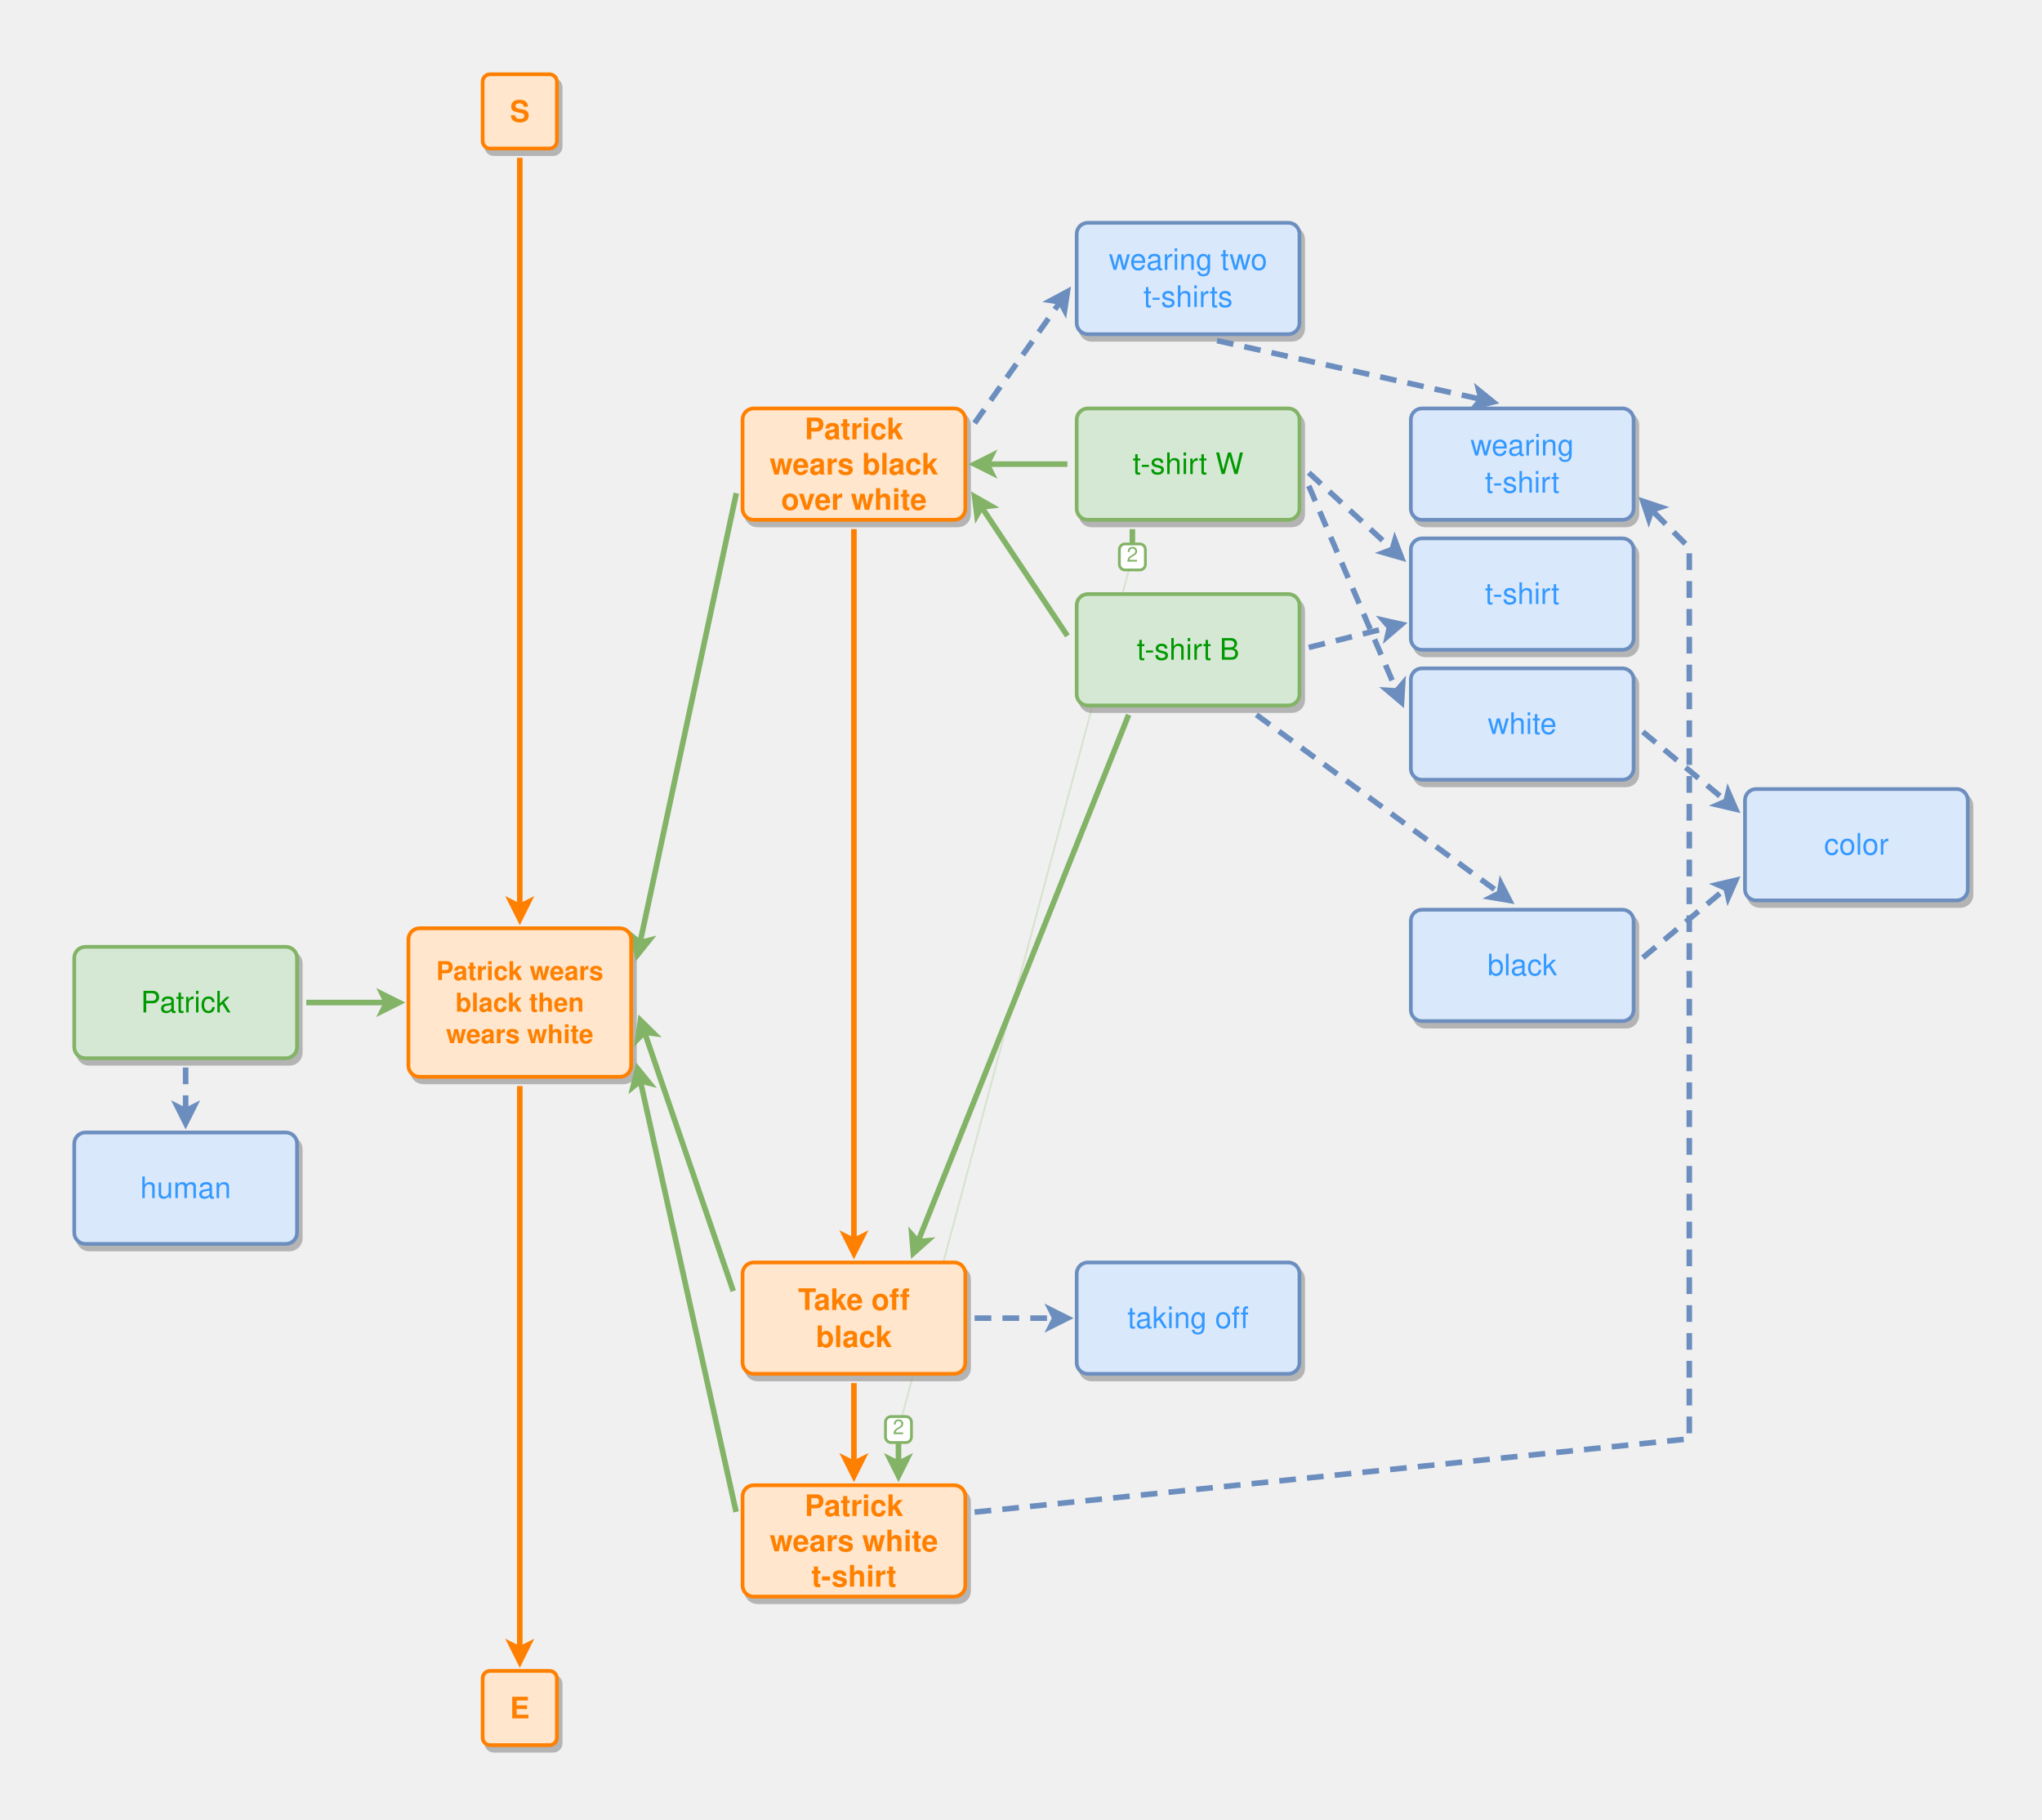
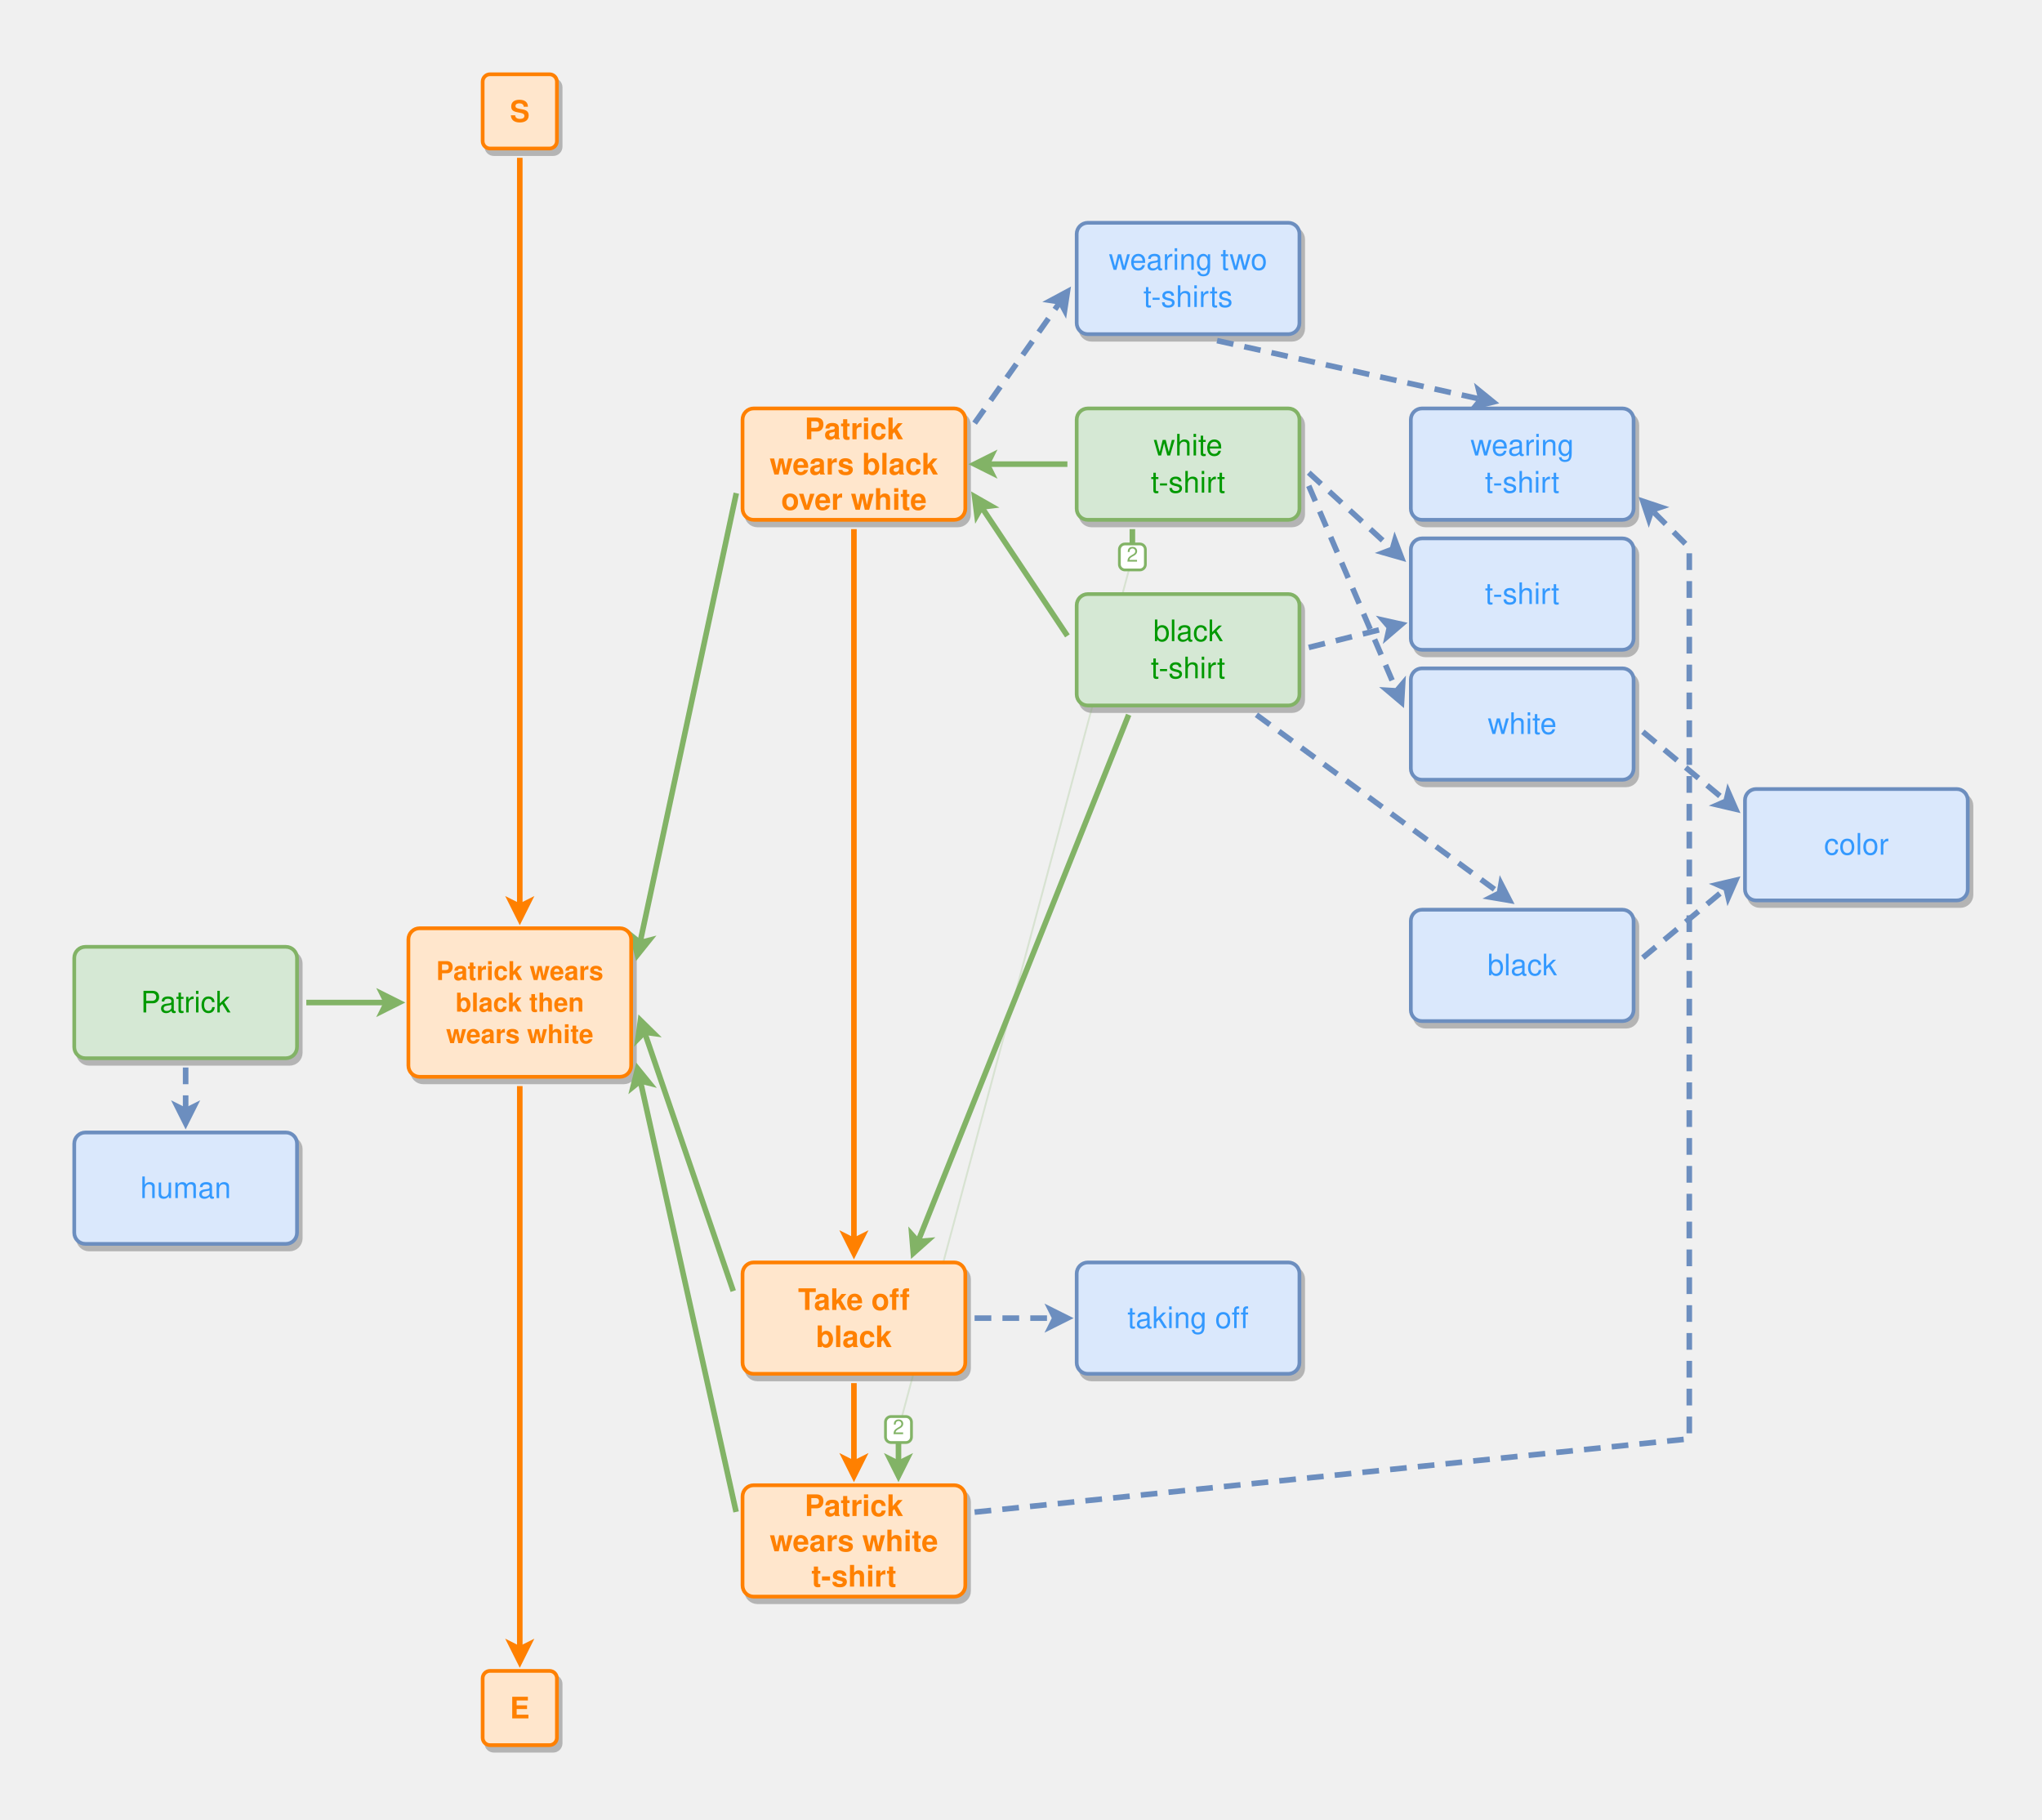
<svg xmlns="http://www.w3.org/2000/svg" width="1100" height="980" viewBox="0 0 1100 980">
  <defs>
  </defs>
  <g id="container-shells">
  </g>
  <g id="node-shadows">
    <rect x="220" y="500" width="120" height="80" rx="6" ry="6" fill="#000000" stroke="#000000" stroke-width="2" opacity="0.25" transform="translate(2,3)" />
    <rect x="580" y="680" width="120" height="60" rx="6" ry="6" fill="#000000" stroke="#000000" stroke-width="2" opacity="0.25" transform="translate(2,3)" />
    <rect x="760" y="220" width="120" height="60" rx="6" ry="6" fill="#000000" stroke="#000000" stroke-width="2" opacity="0.25" transform="translate(2,3)" />
    <rect x="760" y="290" width="120" height="60" rx="6" ry="6" fill="#000000" stroke="#000000" stroke-width="2" opacity="0.25" transform="translate(2,3)" />
    <rect x="760" y="490" width="120" height="60" rx="6" ry="6" fill="#000000" stroke="#000000" stroke-width="2" opacity="0.25" transform="translate(2,3)" />
    <rect x="760" y="360" width="120" height="60" rx="6" ry="6" fill="#000000" stroke="#000000" stroke-width="2" opacity="0.25" transform="translate(2,3)" />
    <rect x="940" y="425" width="120" height="60" rx="6" ry="6" fill="#000000" stroke="#000000" stroke-width="2" opacity="0.25" transform="translate(2,3)" />
    <rect x="260" y="40" width="40" height="40" rx="4" ry="4" fill="#000000" stroke="#000000" stroke-width="2" opacity="0.25" transform="translate(2,3)" />
    <rect x="260" y="900" width="40" height="40" rx="4" ry="4" fill="#000000" stroke="#000000" stroke-width="2" opacity="0.25" transform="translate(2,3)" />
    <rect x="400" y="220" width="120" height="60" rx="6" ry="6" fill="#000000" stroke="#000000" stroke-width="2" opacity="0.25" transform="translate(2,3)" />
    <rect x="400" y="680" width="120" height="60" rx="6" ry="6" fill="#000000" stroke="#000000" stroke-width="2" opacity="0.25" transform="translate(2,3)" />
    <rect x="400" y="800" width="120" height="60" rx="6" ry="6" fill="#000000" stroke="#000000" stroke-width="2" opacity="0.25" transform="translate(2,3)" />
    <rect x="40" y="510" width="120" height="60" rx="6" ry="6" fill="#000000" stroke="#000000" stroke-width="2" opacity="0.25" transform="translate(2,3)" />
    <rect x="40" y="610" width="120" height="60" rx="6" ry="6" fill="#000000" stroke="#000000" stroke-width="2" opacity="0.25" transform="translate(2,3)" />
    <rect x="580" y="220" width="120" height="60" rx="6" ry="6" fill="#000000" stroke="#000000" stroke-width="2" opacity="0.25" transform="translate(2,3)" />
    <rect x="580" y="320" width="120" height="60" rx="6" ry="6" fill="#000000" stroke="#000000" stroke-width="2" opacity="0.25" transform="translate(2,3)" />
    <rect x="580" y="120" width="120" height="60" rx="6" ry="6" fill="#000000" stroke="#000000" stroke-width="2" opacity="0.25" transform="translate(2,3)" />
  </g>
  <g id="edges">
    <g class="edge" data-edge-idx="0" data-edge-base="leadsto" data-edge-from="2" data-edge-to="3">
      <line x1="460.00" y1="285.00" x2="460.00" y2="668.25" stroke="#ff8000" stroke-width="3" />
      <path d="M 460.00 675.00 L 455.50 666.00 L 460.00 668.25 L 464.50 666.00 Z" fill="#ff8000" stroke="#ff8000" stroke-width="3" stroke-miterlimit="10" />
    </g>
    <g class="edge" data-edge-idx="1" data-edge-base="leadsto" data-edge-from="3" data-edge-to="4">
      <line x1="460.00" y1="745.00" x2="460.00" y2="788.25" stroke="#ff8000" stroke-width="3" />
      <path d="M 460.00 795.00 L 455.50 786.00 L 460.00 788.25 L 464.50 786.00 Z" fill="#ff8000" stroke="#ff8000" stroke-width="3" stroke-miterlimit="10" />
    </g>
    <g class="edge" data-edge-idx="2" data-edge-base="partof" data-edge-from="2" data-edge-to="1">
      <line x1="396.65" y1="265.64" x2="344.77" y2="507.75" stroke="#82b366" stroke-width="3" />
      <path d="M 343.35 514.36 L 340.84 504.61 L 344.77 507.75 L 349.64 506.50 Z" fill="#82b366" stroke="#82b366" stroke-width="3" stroke-miterlimit="10" />
    </g>
    <g class="edge" data-edge-idx="3" data-edge-base="partof" data-edge-from="3" data-edge-to="1">
      <line x1="395.00" y1="695.42" x2="347.19" y2="555.97" stroke="#82b366" stroke-width="3" />
      <path d="M 345.00 549.58 L 352.18 556.64 L 347.19 555.97 L 343.66 559.56 Z" fill="#82b366" stroke="#82b366" stroke-width="3" stroke-miterlimit="10" />
    </g>
    <g class="edge" data-edge-idx="4" data-edge-base="partof" data-edge-from="4" data-edge-to="1">
      <line x1="396.53" y1="814.38" x2="344.94" y2="582.21" stroke="#82b366" stroke-width="3" />
      <path d="M 343.47 575.62 L 349.82 583.43 L 344.94 582.21 L 341.03 585.38 Z" fill="#82b366" stroke="#82b366" stroke-width="3" stroke-miterlimit="10" />
    </g>
    <g class="edge" data-edge-idx="5" data-edge-base="partof" data-edge-from="5" data-edge-to="1">
      <line x1="165.00" y1="540.00" x2="208.25" y2="540.00" stroke="#82b366" stroke-width="3" />
      <path d="M 215.00 540.00 L 206.00 544.50 L 208.25 540.00 L 206.00 535.50 Z" fill="#82b366" stroke="#82b366" stroke-width="3" stroke-miterlimit="10" />
    </g>
    <g class="edge" data-edge-idx="6" data-edge-base="expresses" data-edge-from="5" data-edge-to="6">
      <line x1="100.00" y1="575.00" x2="100.00" y2="598.25" stroke="#6c8ebf" stroke-width="3" stroke-dasharray="9 6" />
      <path d="M 100.00 605.00 L 95.50 596.00 L 100.00 598.25 L 104.50 596.00 Z" fill="#6c8ebf" stroke="#6c8ebf" stroke-width="3" stroke-miterlimit="10" />
    </g>
    <g class="edge" data-edge-idx="7" data-edge-base="partof" data-edge-from="7" data-edge-to="2">
      <line x1="575.00" y1="250.00" x2="531.75" y2="250.00" stroke="#82b366" stroke-width="3" />
      <path d="M 525.00 250.00 L 534.00 245.50 L 531.75 250.00 L 534.00 254.50 Z" fill="#82b366" stroke="#82b366" stroke-width="3" stroke-miterlimit="10" />
    </g>
    <g class="edge" data-edge-idx="8" data-edge-base="partof" data-edge-from="7" data-edge-to="4">
      <line class="edge-ghost" x1="610.00" y1="300.00" x2="484.00" y2="770.00" stroke="#82b366" stroke-width="1" stroke-opacity="0.22" />
      <g class="edge-full" opacity="0">
        <line x1="610.00" y1="300.00" x2="484.00" y2="770.00" stroke="#82b366" stroke-width="3" />
      </g>
      <g class="edge-stub" data-stub-end="source">
        <line x1="610.00" y1="285.00" x2="610.00" y2="300.00" stroke="#82b366" stroke-width="3" />
        <g class="edge-badge">
          <rect x="603.00" y="293.00" width="14.00" height="14.00" rx="3" fill="#ffffff" stroke="#82b366" stroke-width="1.5" />
          <text x="610.00" y="300.00" text-anchor="middle" dominant-baseline="central" font-size="11" font-family="Helvetica,Arial,sans-serif" fill="#82b366">2</text>
        </g>
      </g>
      <g class="edge-stub" data-stub-end="target">
        <line x1="484.00" y1="770.00" x2="484.00" y2="788.25" stroke="#82b366" stroke-width="3" />
        <path d="M 484.00 795.00 L 479.50 786.00 L 484.00 788.25 L 488.50 786.00 Z" fill="#82b366" stroke="#82b366" stroke-width="3" stroke-miterlimit="10" />
        <g class="edge-badge">
          <rect x="477.00" y="763.00" width="14.00" height="14.00" rx="3" fill="#ffffff" stroke="#82b366" stroke-width="1.5" />
          <text x="484.00" y="770.00" text-anchor="middle" dominant-baseline="central" font-size="11" font-family="Helvetica,Arial,sans-serif" fill="#82b366">2</text>
        </g>
      </g>
    </g>
    <g class="edge" data-edge-idx="9" data-edge-base="partof" data-edge-from="8" data-edge-to="2">
      <line x1="575.00" y1="342.50" x2="528.74" y2="273.12" stroke="#82b366" stroke-width="3" />
      <path d="M 525.00 267.50 L 533.74 272.49 L 528.74 273.12 L 526.25 277.48 Z" fill="#82b366" stroke="#82b366" stroke-width="3" stroke-miterlimit="10" />
    </g>
    <g class="edge" data-edge-idx="10" data-edge-base="partof" data-edge-from="8" data-edge-to="3">
      <line x1="608.00" y1="385.00" x2="494.51" y2="668.73" stroke="#82b366" stroke-width="3" />
      <path d="M 492.00 675.00 L 491.16 664.97 L 494.51 668.73 L 499.52 668.31 Z" fill="#82b366" stroke="#82b366" stroke-width="3" stroke-miterlimit="10" />
    </g>
    <g class="edge" data-edge-idx="11" data-edge-base="expresses" data-edge-from="2" data-edge-to="9">
      <line x1="525.00" y1="227.92" x2="571.11" y2="162.60" stroke="#6c8ebf" stroke-width="3" stroke-dasharray="9 6" />
      <path d="M 575.00 157.08 L 573.49 167.03 L 571.11 162.60 L 566.13 161.84 Z" fill="#6c8ebf" stroke="#6c8ebf" stroke-width="3" stroke-miterlimit="10" />
    </g>
    <g class="edge" data-edge-idx="12" data-edge-base="expresses" data-edge-from="3" data-edge-to="10">
      <line x1="525.00" y1="710.00" x2="568.25" y2="710.00" stroke="#6c8ebf" stroke-width="3" stroke-dasharray="9 6" />
      <path d="M 575.00 710.00 L 566.00 714.50 L 568.25 710.00 L 566.00 705.50 Z" fill="#6c8ebf" stroke="#6c8ebf" stroke-width="3" stroke-miterlimit="10" />
    </g>
    <g class="edge" data-edge-idx="13" data-edge-base="expresses" data-edge-from="4" data-edge-to="11">
      <polyline points="525.00,814.49 910,775 910,295 889.77,274.77" fill="none" stroke="#6c8ebf" stroke-width="3" stroke-dasharray="9 6" />
      <path d="M 885.00 270.00 L 894.55 273.18 L 889.77 274.77 L 888.18 279.55 Z" fill="#6c8ebf" stroke="#6c8ebf" stroke-width="3" stroke-miterlimit="10" />
    </g>
    <g class="edge" data-edge-idx="14" data-edge-base="expresses" data-edge-from="8" data-edge-to="12">
      <line x1="705.00" y1="348.75" x2="748.45" y2="337.89" stroke="#6c8ebf" stroke-width="3" stroke-dasharray="9 6" />
      <path d="M 755.00 336.25 L 747.36 342.80 L 748.45 337.89 L 745.18 334.07 Z" fill="#6c8ebf" stroke="#6c8ebf" stroke-width="3" stroke-miterlimit="10" />
    </g>
    <g class="edge" data-edge-idx="15" data-edge-base="expresses" data-edge-from="8" data-edge-to="13">
      <line x1="676.82" y1="385.00" x2="807.74" y2="481.01" stroke="#6c8ebf" stroke-width="3" stroke-dasharray="9 6" />
      <path d="M 813.18 485.00 L 803.26 483.31 L 807.74 481.01 L 808.59 476.05 Z" fill="#6c8ebf" stroke="#6c8ebf" stroke-width="3" stroke-miterlimit="10" />
    </g>
    <g class="edge" data-edge-idx="16" data-edge-base="expresses" data-edge-from="7" data-edge-to="12">
      <line x1="705.00" y1="254.58" x2="750.02" y2="295.86" stroke="#6c8ebf" stroke-width="3" stroke-dasharray="9 6" />
      <path d="M 755.00 300.42 L 745.32 297.65 L 750.02 295.86 L 751.41 291.02 Z" fill="#6c8ebf" stroke="#6c8ebf" stroke-width="3" stroke-miterlimit="10" />
    </g>
    <g class="edge" data-edge-idx="17" data-edge-base="expresses" data-edge-from="7" data-edge-to="14">
      <line x1="705.00" y1="261.67" x2="752.34" y2="372.13" stroke="#6c8ebf" stroke-width="3" stroke-dasharray="9 6" />
      <path d="M 755.00 378.33 L 747.32 371.83 L 752.34 372.13 L 755.59 368.29 Z" fill="#6c8ebf" stroke="#6c8ebf" stroke-width="3" stroke-miterlimit="10" />
    </g>
    <g class="edge" data-edge-idx="18" data-edge-base="expresses" data-edge-from="9" data-edge-to="11">
      <line x1="655.62" y1="183.47" x2="797.79" y2="215.06" stroke="#6c8ebf" stroke-width="3" stroke-dasharray="9 6" />
      <path d="M 804.38 216.53 L 794.62 218.97 L 797.79 215.06 L 796.57 210.18 Z" fill="#6c8ebf" stroke="#6c8ebf" stroke-width="3" stroke-miterlimit="10" />
    </g>
    <g class="edge" data-edge-idx="19" data-edge-base="expresses" data-edge-from="13" data-edge-to="15">
      <line x1="885.00" y1="515.83" x2="929.81" y2="478.49" stroke="#6c8ebf" stroke-width="3" stroke-dasharray="9 6" />
      <path d="M 935.00 474.17 L 930.97 483.39 L 929.81 478.49 L 925.21 476.47 Z" fill="#6c8ebf" stroke="#6c8ebf" stroke-width="3" stroke-miterlimit="10" />
    </g>
    <g class="edge" data-edge-idx="20" data-edge-base="expresses" data-edge-from="14" data-edge-to="15">
      <line x1="885.00" y1="394.17" x2="929.81" y2="431.51" stroke="#6c8ebf" stroke-width="3" stroke-dasharray="9 6" />
      <path d="M 935.00 435.83 L 925.21 433.53 L 929.81 431.51 L 930.97 426.61 Z" fill="#6c8ebf" stroke="#6c8ebf" stroke-width="3" stroke-miterlimit="10" />
    </g>
    <g class="edge" data-edge-idx="21" data-edge-base="leadsto" data-edge-from="16" data-edge-to="1">
      <line x1="280.00" y1="85.00" x2="280.00" y2="488.25" stroke="#ff8000" stroke-width="3" />
      <path d="M 280.00 495.00 L 275.50 486.00 L 280.00 488.25 L 284.50 486.00 Z" fill="#ff8000" stroke="#ff8000" stroke-width="3" stroke-miterlimit="10" />
    </g>
    <g class="edge" data-edge-idx="22" data-edge-base="leadsto" data-edge-from="1" data-edge-to="17">
      <line x1="280.00" y1="585.00" x2="280.00" y2="888.25" stroke="#ff8000" stroke-width="3" />
      <path d="M 280.00 895.00 L 275.50 886.00 L 280.00 888.25 L 284.50 886.00 Z" fill="#ff8000" stroke="#ff8000" stroke-width="3" stroke-miterlimit="10" />
    </g>
  </g>
  <g id="nodes">
    <rect x="220" y="500" width="120" height="80" rx="6" ry="6" fill="#ffe6cc" stroke="#ff8000" stroke-width="2" />
    <text x="280" y="523" text-anchor="middle" dominant-baseline="middle" font-family="Helvetica,Inter,Segoe UI,Arial" font-size="14" font-weight="bold" fill="#ff8000">Patrick wears</text>
    <text x="280" y="540" text-anchor="middle" dominant-baseline="middle" font-family="Helvetica,Inter,Segoe UI,Arial" font-size="14" font-weight="bold" fill="#ff8000">black then</text>
    <text x="280" y="557" text-anchor="middle" dominant-baseline="middle" font-family="Helvetica,Inter,Segoe UI,Arial" font-size="14" font-weight="bold" fill="#ff8000">wears white</text>
    <rect x="580" y="680" width="120" height="60" rx="6" ry="6" fill="#dae8fc" stroke="#6c8ebf" stroke-width="2" />
    <text x="640" y="710" text-anchor="middle" dominant-baseline="middle" font-family="Helvetica,Inter,Segoe UI,Arial" font-size="16" font-weight="normal" fill="#3399ff">taking off</text>
    <rect x="760" y="220" width="120" height="60" rx="6" ry="6" fill="#dae8fc" stroke="#6c8ebf" stroke-width="2" />
    <text x="820" y="240" text-anchor="middle" dominant-baseline="middle" font-family="Helvetica,Inter,Segoe UI,Arial" font-size="16" font-weight="normal" fill="#3399ff">wearing</text>
    <text x="820" y="260" text-anchor="middle" dominant-baseline="middle" font-family="Helvetica,Inter,Segoe UI,Arial" font-size="16" font-weight="normal" fill="#3399ff">t-shirt</text>
    <rect x="760" y="290" width="120" height="60" rx="6" ry="6" fill="#dae8fc" stroke="#6c8ebf" stroke-width="2" />
    <text x="820" y="320" text-anchor="middle" dominant-baseline="middle" font-family="Helvetica,Inter,Segoe UI,Arial" font-size="16" font-weight="normal" fill="#3399ff">t-shirt</text>
    <rect x="760" y="490" width="120" height="60" rx="6" ry="6" fill="#dae8fc" stroke="#6c8ebf" stroke-width="2" />
    <text x="820" y="520" text-anchor="middle" dominant-baseline="middle" font-family="Helvetica,Inter,Segoe UI,Arial" font-size="16" font-weight="normal" fill="#3399ff">black</text>
    <rect x="760" y="360" width="120" height="60" rx="6" ry="6" fill="#dae8fc" stroke="#6c8ebf" stroke-width="2" />
    <text x="820" y="390" text-anchor="middle" dominant-baseline="middle" font-family="Helvetica,Inter,Segoe UI,Arial" font-size="16" font-weight="normal" fill="#3399ff">white</text>
    <rect x="940" y="425" width="120" height="60" rx="6" ry="6" fill="#dae8fc" stroke="#6c8ebf" stroke-width="2" />
    <text x="1000" y="455" text-anchor="middle" dominant-baseline="middle" font-family="Helvetica,Inter,Segoe UI,Arial" font-size="16" font-weight="normal" fill="#3399ff">color</text>
    <rect x="260" y="40" width="40" height="40" rx="4" ry="4" fill="#ffe6cc" stroke="#ff8000" stroke-width="2" />
    <text x="280" y="60" text-anchor="middle" dominant-baseline="middle" font-family="Helvetica,Inter,Segoe UI,Arial" font-size="16" font-weight="bold" fill="#ff8000">S</text>
    <rect x="260" y="900" width="40" height="40" rx="4" ry="4" fill="#ffe6cc" stroke="#ff8000" stroke-width="2" />
    <text x="280" y="920" text-anchor="middle" dominant-baseline="middle" font-family="Helvetica,Inter,Segoe UI,Arial" font-size="16" font-weight="bold" fill="#ff8000">E</text>
    <rect x="400" y="220" width="120" height="60" rx="6" ry="6" fill="#ffe6cc" stroke="#ff8000" stroke-width="2" />
    <text x="460" y="231" text-anchor="middle" dominant-baseline="middle" font-family="Helvetica,Inter,Segoe UI,Arial" font-size="16" font-weight="bold" fill="#ff8000">Patrick</text>
    <text x="460" y="250" text-anchor="middle" dominant-baseline="middle" font-family="Helvetica,Inter,Segoe UI,Arial" font-size="16" font-weight="bold" fill="#ff8000">wears black</text>
    <text x="460" y="269" text-anchor="middle" dominant-baseline="middle" font-family="Helvetica,Inter,Segoe UI,Arial" font-size="16" font-weight="bold" fill="#ff8000">over white</text>
    <rect x="400" y="680" width="120" height="60" rx="6" ry="6" fill="#ffe6cc" stroke="#ff8000" stroke-width="2" />
    <text x="460" y="700" text-anchor="middle" dominant-baseline="middle" font-family="Helvetica,Inter,Segoe UI,Arial" font-size="16" font-weight="bold" fill="#ff8000">Take off</text>
    <text x="460" y="720" text-anchor="middle" dominant-baseline="middle" font-family="Helvetica,Inter,Segoe UI,Arial" font-size="16" font-weight="bold" fill="#ff8000">black</text>
    <rect x="400" y="800" width="120" height="60" rx="6" ry="6" fill="#ffe6cc" stroke="#ff8000" stroke-width="2" />
    <text x="460" y="811" text-anchor="middle" dominant-baseline="middle" font-family="Helvetica,Inter,Segoe UI,Arial" font-size="16" font-weight="bold" fill="#ff8000">Patrick</text>
    <text x="460" y="830" text-anchor="middle" dominant-baseline="middle" font-family="Helvetica,Inter,Segoe UI,Arial" font-size="16" font-weight="bold" fill="#ff8000">wears white</text>
    <text x="460" y="849" text-anchor="middle" dominant-baseline="middle" font-family="Helvetica,Inter,Segoe UI,Arial" font-size="16" font-weight="bold" fill="#ff8000">t-shirt</text>
    <rect x="40" y="510" width="120" height="60" rx="6" ry="6" fill="#d5e8d4" stroke="#82b366" stroke-width="2" />
    <text x="100" y="540" text-anchor="middle" dominant-baseline="middle" font-family="Helvetica,Inter,Segoe UI,Arial" font-size="16" font-weight="normal" fill="#009900">Patrick</text>
    <rect x="40" y="610" width="120" height="60" rx="6" ry="6" fill="#dae8fc" stroke="#6c8ebf" stroke-width="2" />
    <text x="100" y="640" text-anchor="middle" dominant-baseline="middle" font-family="Helvetica,Inter,Segoe UI,Arial" font-size="16" font-weight="normal" fill="#3399ff">human</text>
    <rect x="580" y="220" width="120" height="60" rx="6" ry="6" fill="#d5e8d4" stroke="#82b366" stroke-width="2" />
-     <text x="640" y="250" text-anchor="middle" dominant-baseline="middle" font-family="Helvetica,Inter,Segoe UI,Arial" font-size="16" font-weight="normal" fill="#009900">t-shirt W</text>
+     <text x="640" y="240" text-anchor="middle" dominant-baseline="middle" font-family="Helvetica,Inter,Segoe UI,Arial" font-size="16" font-weight="normal" fill="#009900">white</text>
+     <text x="640" y="260" text-anchor="middle" dominant-baseline="middle" font-family="Helvetica,Inter,Segoe UI,Arial" font-size="16" font-weight="normal" fill="#009900">t-shirt</text>
    <rect x="580" y="320" width="120" height="60" rx="6" ry="6" fill="#d5e8d4" stroke="#82b366" stroke-width="2" />
-     <text x="640" y="350" text-anchor="middle" dominant-baseline="middle" font-family="Helvetica,Inter,Segoe UI,Arial" font-size="16" font-weight="normal" fill="#009900">t-shirt B</text>
+     <text x="640" y="340" text-anchor="middle" dominant-baseline="middle" font-family="Helvetica,Inter,Segoe UI,Arial" font-size="16" font-weight="normal" fill="#009900">black</text>
+     <text x="640" y="360" text-anchor="middle" dominant-baseline="middle" font-family="Helvetica,Inter,Segoe UI,Arial" font-size="16" font-weight="normal" fill="#009900">t-shirt</text>
    <rect x="580" y="120" width="120" height="60" rx="6" ry="6" fill="#dae8fc" stroke="#6c8ebf" stroke-width="2" />
    <text x="640" y="140" text-anchor="middle" dominant-baseline="middle" font-family="Helvetica,Inter,Segoe UI,Arial" font-size="16" font-weight="normal" fill="#3399ff">wearing two</text>
    <text x="640" y="160" text-anchor="middle" dominant-baseline="middle" font-family="Helvetica,Inter,Segoe UI,Arial" font-size="16" font-weight="normal" fill="#3399ff">t-shirts</text>
  </g>
</svg>
